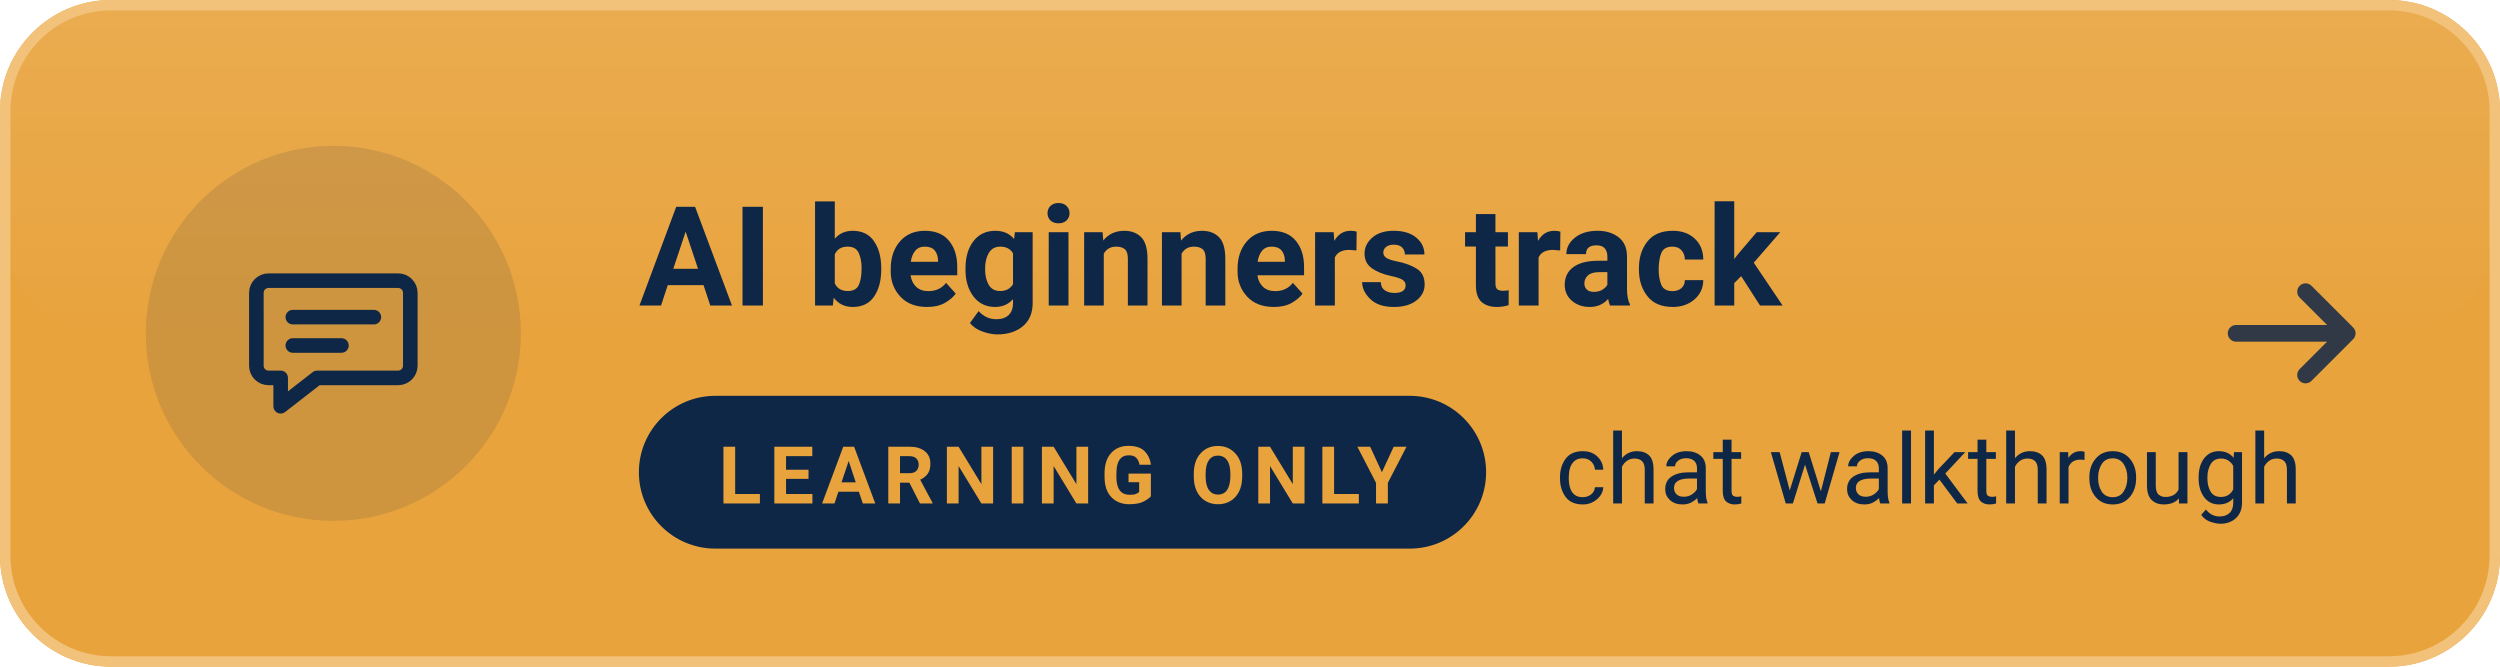
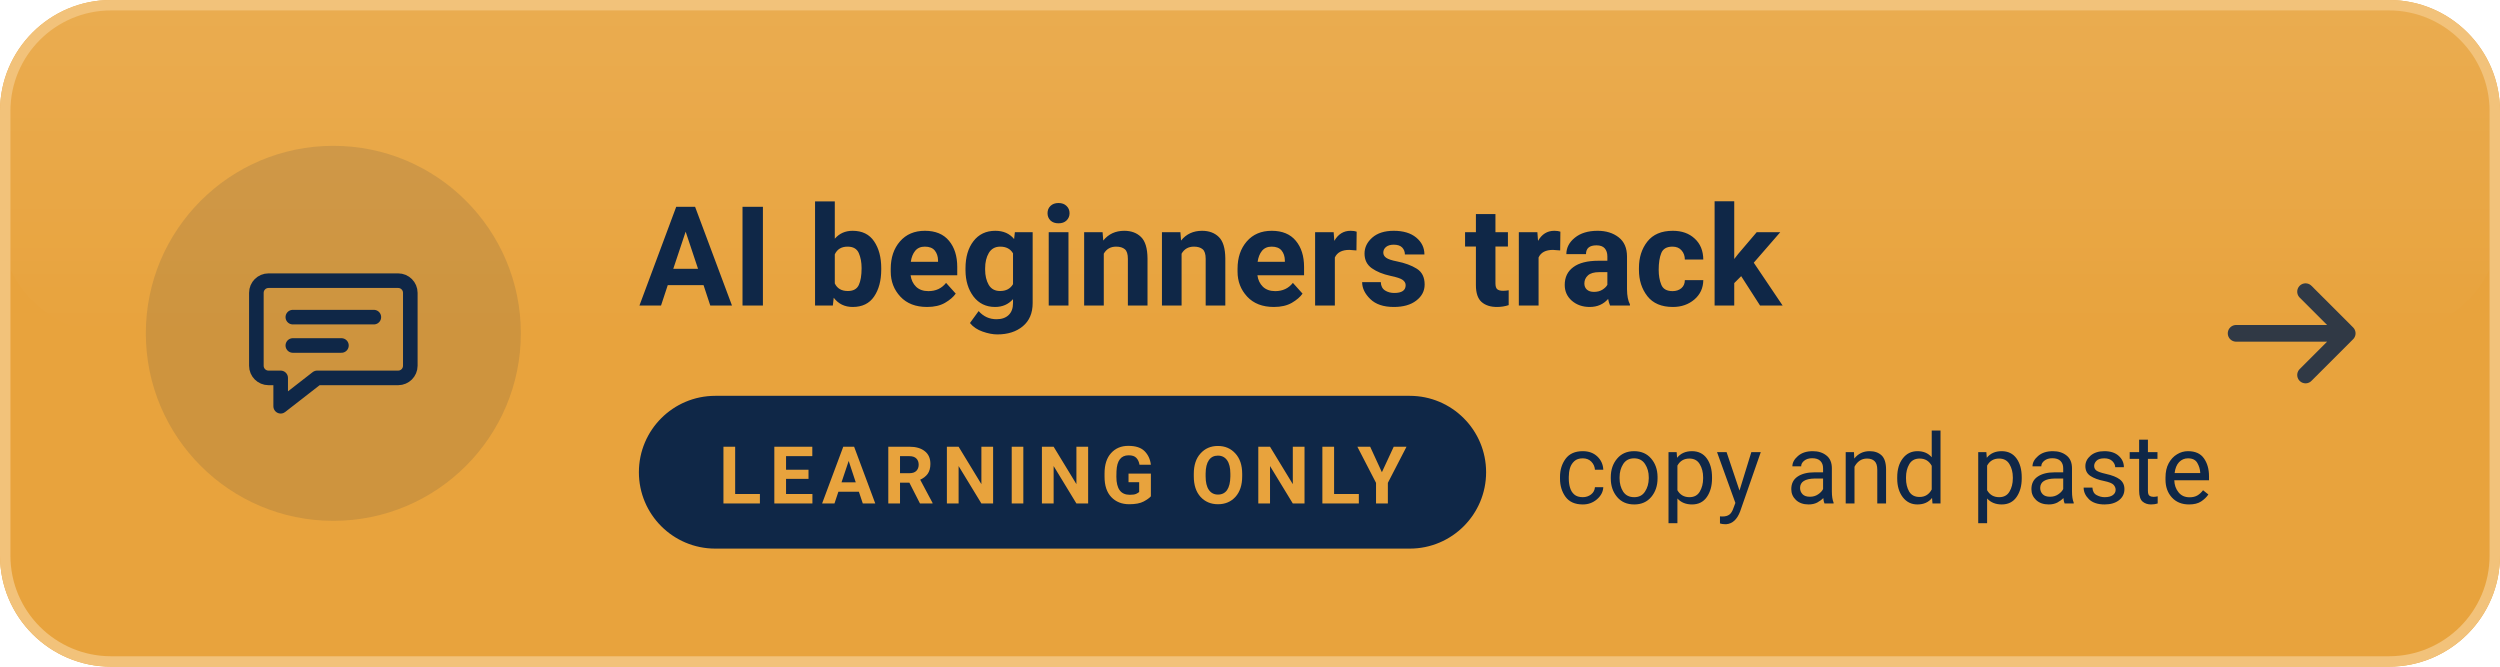
<svg xmlns="http://www.w3.org/2000/svg" width="360" height="96" viewBox="0 0 360 96" role="img" aria-label="AI beginners track (for learning only)">
  <defs>
    <linearGradient id="sheen" x1="0" y1="0" x2="0" y2="1">
      <stop offset="0" stop-color="#ffffff" stop-opacity="0.10" />
      <stop offset="1" stop-color="#ffffff" stop-opacity="0" />
    </linearGradient>
  </defs>
  <rect width="360" height="96" rx="16" fill="#E8A33D" />
  <rect width="360" height="48.0" rx="16" fill="url(#sheen)" />
  <rect x="0.75" y="0.75" width="358.5" height="94.5" rx="15.25" fill="none" stroke="#F2C27A" stroke-width="1.5" />
  <circle cx="48" cy="48" r="27" fill="rgba(15,39,71,0.12)" />
  <g transform="translate(34 34) scale(1.1667)" fill="none" stroke="#0F2747" stroke-width="1.8" stroke-linecap="round" stroke-linejoin="round">
    <path d="M4 5.5h16a1.5 1.5 0 0 1 1.5 1.5v9a1.5 1.5 0 0 1-1.5 1.5H10l-4.5 3.5V17.5H4A1.5 1.5 0 0 1 2.5 16V7A1.5 1.5 0 0 1 4 5.5z" />
    <path d="M7 10h10M7 13.5h6" />
  </g>
  <g font-family="-apple-system, BlinkMacSystemFont, 'Segoe UI', Roboto, 'Helvetica Neue', Arial, 'Liberation Sans', sans-serif">
    <text x="92" y="44" font-size="20" font-weight="700" fill="#0F2747">AI beginners track</text>
    <rect x="92" y="57" width="122" height="22" rx="11" fill="#0F2747" />
    <text x="153.0" y="72.5" text-anchor="middle" font-size="11.5" font-weight="700" letter-spacing="1.1" fill="#E8A33D">LEARNING ONLY</text>
-     <text x="224" y="72.5" font-size="14" fill="#0F2747">chat walkthrough</text>
+     <text x="224" y="72.5" font-size="14" fill="#0F2747">copy and paste</text>
  </g>
  <g transform="translate(322 48)" stroke="#0F2747" opacity="0.85">
    <path d="M0 0h16M10 -6l6 6-6 6" fill="none" stroke-width="2.4" stroke-linecap="round" stroke-linejoin="round" />
  </g>
</svg>
